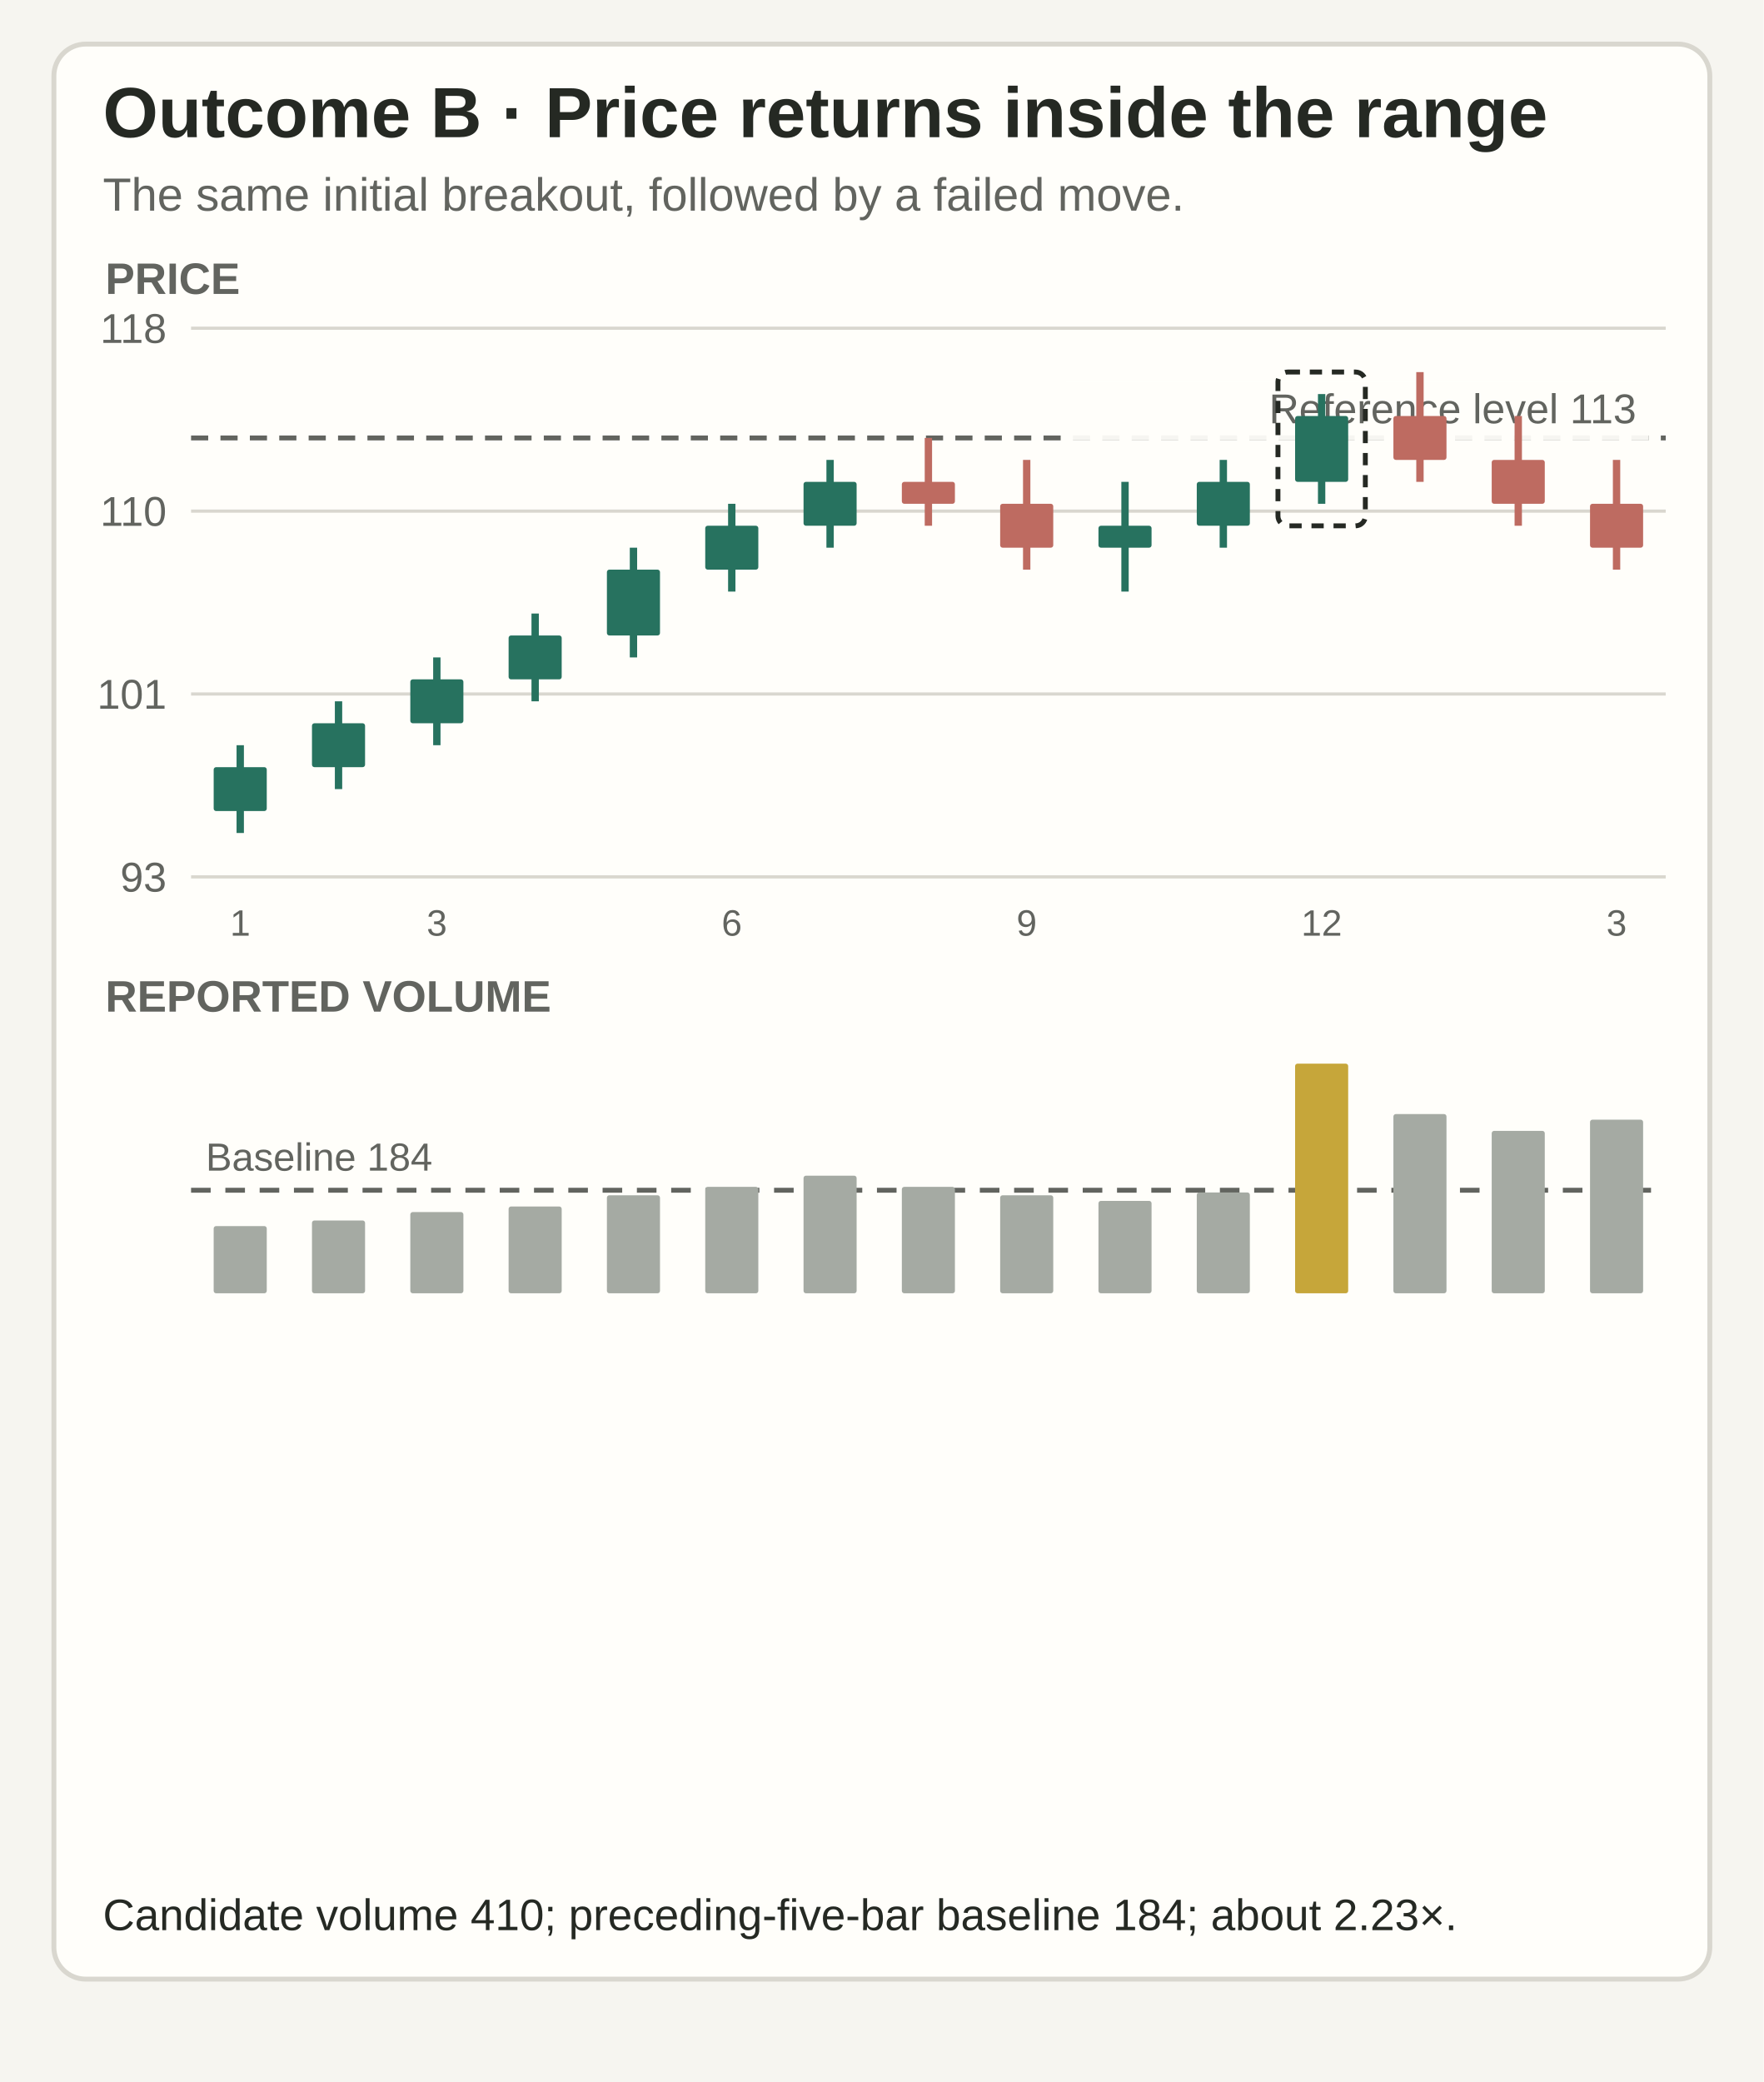
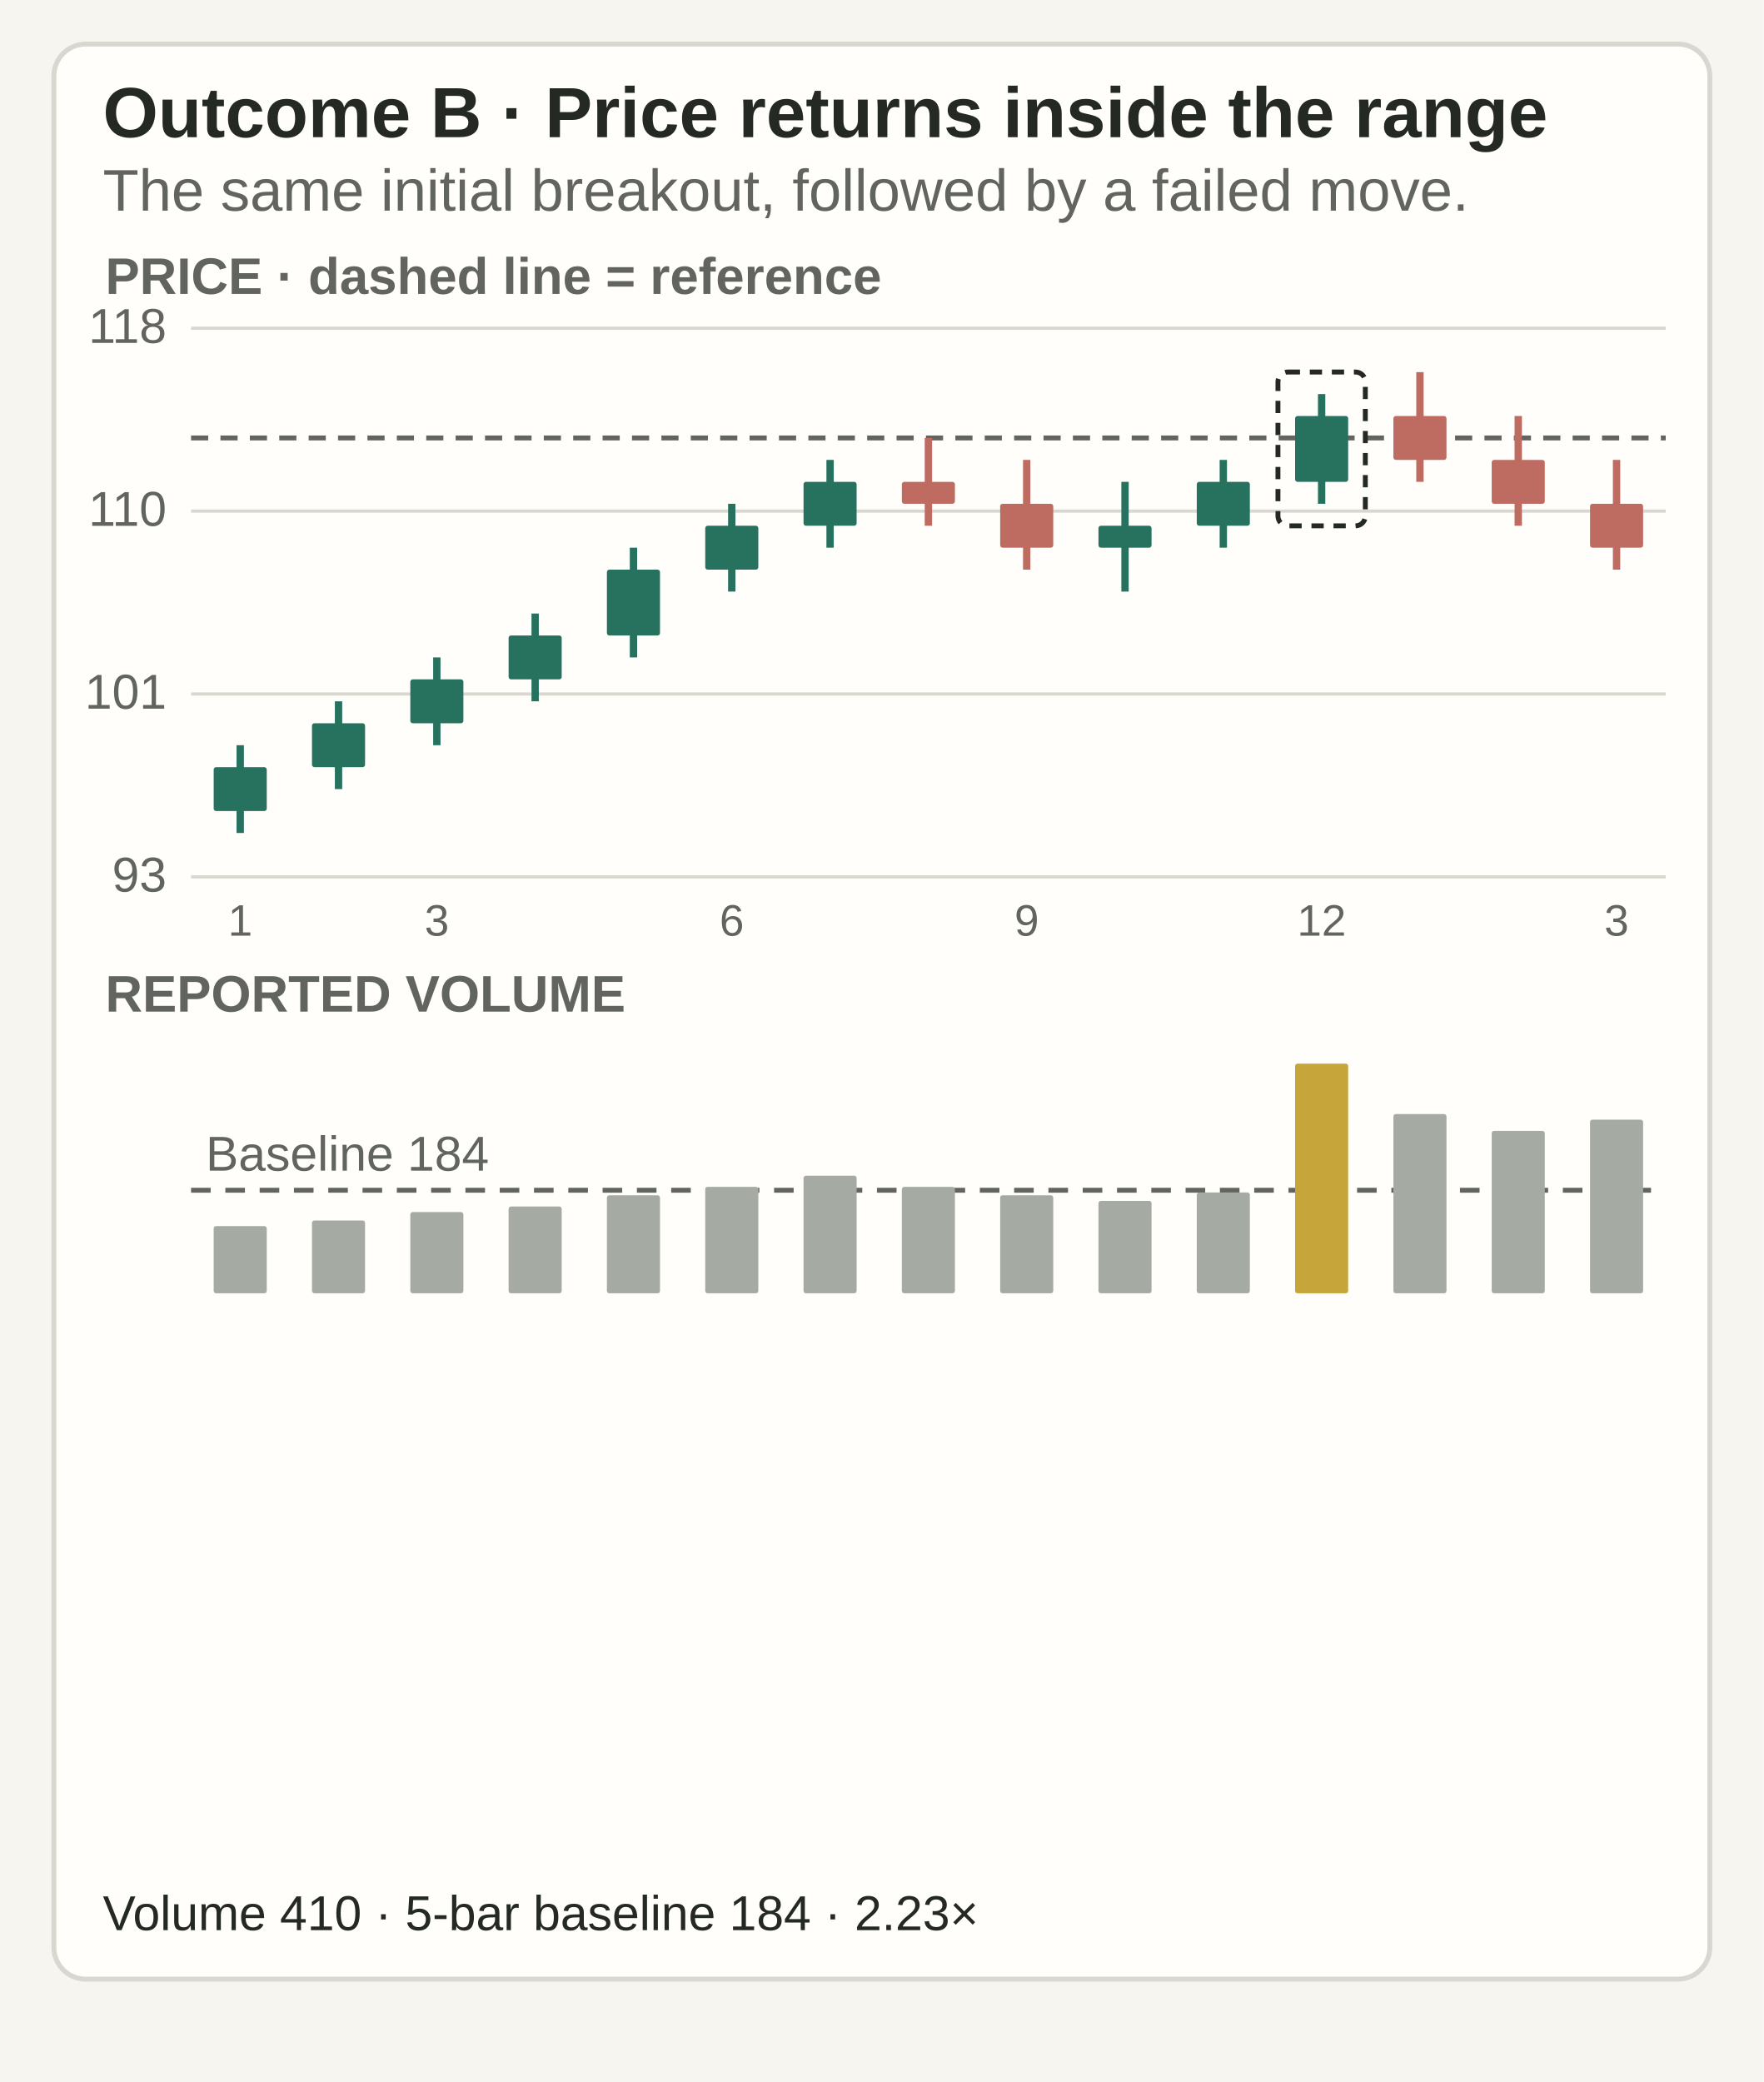
<svg xmlns="http://www.w3.org/2000/svg" width="720" height="850" viewBox="0 0 720 850" role="img" aria-labelledby="title desc">
  <rect width="720" height="850" fill="#f6f5f0" />
  <rect x="22" y="18" width="676" height="790" rx="13" fill="#fffefa" stroke="#d9d7cf" stroke-width="2" />
  <text x="42" y="56" font-family="Arial,Helvetica,sans-serif" font-size="29" font-weight="700" fill="#252923">Outcome B · Price returns inside the range</text>
-   <text x="42" y="86" font-family="Arial,Helvetica,sans-serif" font-size="19" fill="#62645f">The same initial breakout, followed by a failed move.</text>
-   <text x="43" y="120" font-family="Arial,Helvetica,sans-serif" font-size="18" font-weight="700" fill="#62645f">PRICE</text>
+   <text x="42" y="86" font-family="Arial,Helvetica,sans-serif" font-size="24" fill="#62645f">The same initial breakout, followed by a failed move.</text>
+   <text x="43" y="120" font-family="Arial,Helvetica,sans-serif" font-size="21" font-weight="700" fill="#62645f">PRICE · dashed line = reference</text>
  <line x1="78" y1="134" x2="680" y2="134" stroke="#d9d7cf" stroke-width="1.3" />
-   <text x="68" y="140" font-family="Arial,Helvetica,sans-serif" font-size="17" text-anchor="end" fill="#62645f">118</text>
+   <text x="68" y="140" font-family="Arial,Helvetica,sans-serif" font-size="20" text-anchor="end" fill="#62645f">118</text>
  <line x1="78" y1="208.67" x2="680" y2="208.67" stroke="#d9d7cf" stroke-width="1.3" />
-   <text x="68" y="214.67" font-family="Arial,Helvetica,sans-serif" font-size="17" text-anchor="end" fill="#62645f">110</text>
+   <text x="68" y="214.67" font-family="Arial,Helvetica,sans-serif" font-size="20" text-anchor="end" fill="#62645f">110</text>
  <line x1="78" y1="283.33" x2="680" y2="283.33" stroke="#d9d7cf" stroke-width="1.3" />
-   <text x="68" y="289.33" font-family="Arial,Helvetica,sans-serif" font-size="17" text-anchor="end" fill="#62645f">101</text>
+   <text x="68" y="289.33" font-family="Arial,Helvetica,sans-serif" font-size="20" text-anchor="end" fill="#62645f">101</text>
  <line x1="78" y1="358" x2="680" y2="358" stroke="#d9d7cf" stroke-width="1.3" />
-   <text x="68" y="364" font-family="Arial,Helvetica,sans-serif" font-size="17" text-anchor="end" fill="#62645f">93</text>
+   <text x="68" y="364" font-family="Arial,Helvetica,sans-serif" font-size="20" text-anchor="end" fill="#62645f">93</text>
  <line x1="78" y1="178.80" x2="680" y2="178.80" stroke="#62645f" stroke-width="2" stroke-dasharray="7 5" />
-   <rect x="435" y="155.80" width="238" height="24" fill="#fffefa" opacity="0.94" />
-   <text x="668" y="172.80" text-anchor="end" font-family="Arial,Helvetica,sans-serif" font-size="17" fill="#62645f">Reference level 113</text>
  <line x1="98.07" y1="304.24" x2="98.07" y2="340.08" stroke="#27725f" stroke-width="3" />
  <rect x="87.23" y="313.20" width="21.67" height="17.92" rx="1" fill="#27725f" />
-   <text x="98.07" y="382" text-anchor="middle" font-family="Arial,Helvetica,sans-serif" font-size="15" fill="#62645f">1</text>
+   <text x="98.07" y="382" text-anchor="middle" font-family="Arial,Helvetica,sans-serif" font-size="18" fill="#62645f">1</text>
  <line x1="138.20" y1="286.32" x2="138.20" y2="322.16" stroke="#27725f" stroke-width="3" />
  <rect x="127.36" y="295.28" width="21.67" height="17.92" rx="1" fill="#27725f" />
  <line x1="178.33" y1="268.40" x2="178.33" y2="304.24" stroke="#27725f" stroke-width="3" />
  <rect x="167.50" y="277.36" width="21.67" height="17.92" rx="1" fill="#27725f" />
-   <text x="178.33" y="382" text-anchor="middle" font-family="Arial,Helvetica,sans-serif" font-size="15" fill="#62645f">3</text>
+   <text x="178.33" y="382" text-anchor="middle" font-family="Arial,Helvetica,sans-serif" font-size="18" fill="#62645f">3</text>
  <line x1="218.47" y1="250.48" x2="218.47" y2="286.32" stroke="#27725f" stroke-width="3" />
  <rect x="207.63" y="259.44" width="21.67" height="17.92" rx="1" fill="#27725f" />
  <line x1="258.60" y1="223.60" x2="258.60" y2="268.40" stroke="#27725f" stroke-width="3" />
  <rect x="247.76" y="232.56" width="21.67" height="26.88" rx="1" fill="#27725f" />
  <line x1="298.73" y1="205.68" x2="298.73" y2="241.52" stroke="#27725f" stroke-width="3" />
  <rect x="287.90" y="214.64" width="21.67" height="17.92" rx="1" fill="#27725f" />
-   <text x="298.73" y="382" text-anchor="middle" font-family="Arial,Helvetica,sans-serif" font-size="15" fill="#62645f">6</text>
+   <text x="298.73" y="382" text-anchor="middle" font-family="Arial,Helvetica,sans-serif" font-size="18" fill="#62645f">6</text>
  <line x1="338.87" y1="187.76" x2="338.87" y2="223.60" stroke="#27725f" stroke-width="3" />
  <rect x="328.03" y="196.72" width="21.67" height="17.92" rx="1" fill="#27725f" />
  <line x1="379" y1="178.80" x2="379" y2="214.64" stroke="#be6b61" stroke-width="3" />
  <rect x="368.16" y="196.72" width="21.67" height="8.96" rx="1" fill="#be6b61" />
  <line x1="419.13" y1="187.76" x2="419.13" y2="232.56" stroke="#be6b61" stroke-width="3" />
  <rect x="408.30" y="205.68" width="21.67" height="17.92" rx="1" fill="#be6b61" />
-   <text x="419.13" y="382" text-anchor="middle" font-family="Arial,Helvetica,sans-serif" font-size="15" fill="#62645f">9</text>
+   <text x="419.13" y="382" text-anchor="middle" font-family="Arial,Helvetica,sans-serif" font-size="18" fill="#62645f">9</text>
  <line x1="459.27" y1="196.72" x2="459.27" y2="241.52" stroke="#27725f" stroke-width="3" />
  <rect x="448.43" y="214.64" width="21.67" height="8.96" rx="1" fill="#27725f" />
  <line x1="499.40" y1="187.76" x2="499.40" y2="223.60" stroke="#27725f" stroke-width="3" />
  <rect x="488.56" y="196.72" width="21.67" height="17.92" rx="1" fill="#27725f" />
  <line x1="539.53" y1="160.88" x2="539.53" y2="205.68" stroke="#27725f" stroke-width="3" />
  <rect x="528.70" y="169.84" width="21.67" height="26.88" rx="1" fill="#27725f" />
  <rect x="521.70" y="151.88" width="35.67" height="62.80" rx="4" fill="none" stroke="#252923" stroke-width="2" stroke-dasharray="5 4" />
-   <text x="539.53" y="382" text-anchor="middle" font-family="Arial,Helvetica,sans-serif" font-size="15" fill="#62645f">12</text>
+   <text x="539.53" y="382" text-anchor="middle" font-family="Arial,Helvetica,sans-serif" font-size="18" fill="#62645f">12</text>
  <line x1="579.67" y1="151.92" x2="579.67" y2="196.72" stroke="#be6b61" stroke-width="3" />
  <rect x="568.83" y="169.84" width="21.67" height="17.92" rx="1" fill="#be6b61" />
  <line x1="619.80" y1="169.84" x2="619.80" y2="214.64" stroke="#be6b61" stroke-width="3" />
  <rect x="608.96" y="187.76" width="21.67" height="17.92" rx="1" fill="#be6b61" />
  <line x1="659.93" y1="187.76" x2="659.93" y2="232.56" stroke="#be6b61" stroke-width="3" />
  <rect x="649.10" y="205.68" width="21.67" height="17.92" rx="1" fill="#be6b61" />
-   <text x="659.93" y="382" text-anchor="middle" font-family="Arial,Helvetica,sans-serif" font-size="15" fill="#62645f">3</text>
-   <text x="43" y="413" font-family="Arial,Helvetica,sans-serif" font-size="18" font-weight="700" fill="#62645f">REPORTED VOLUME</text>
+   <text x="659.93" y="382" text-anchor="middle" font-family="Arial,Helvetica,sans-serif" font-size="18" fill="#62645f">3</text>
+   <text x="43" y="413" font-family="Arial,Helvetica,sans-serif" font-size="21" font-weight="700" fill="#62645f">REPORTED VOLUME</text>
  <line x1="78" y1="485.93" x2="680" y2="485.93" stroke="#62645f" stroke-width="2" stroke-dasharray="8 6" />
-   <text x="84" y="477.93" font-family="Arial,Helvetica,sans-serif" font-size="16" fill="#62645f">Baseline 184</text>
+   <text x="84" y="477.93" font-family="Arial,Helvetica,sans-serif" font-size="20" fill="#62645f">Baseline 184</text>
  <rect x="87.23" y="500.56" width="21.67" height="27.44" rx="1" fill="#a5aaa3" />
  <rect x="127.36" y="498.27" width="21.67" height="29.73" rx="1" fill="#a5aaa3" />
  <rect x="167.50" y="494.84" width="21.67" height="33.16" rx="1" fill="#a5aaa3" />
  <rect x="207.63" y="492.56" width="21.67" height="35.44" rx="1" fill="#a5aaa3" />
  <rect x="247.76" y="487.98" width="21.67" height="40.02" rx="1" fill="#a5aaa3" />
  <rect x="287.90" y="484.55" width="21.67" height="43.45" rx="1" fill="#a5aaa3" />
  <rect x="328.03" y="479.98" width="21.67" height="48.02" rx="1" fill="#a5aaa3" />
  <rect x="368.16" y="484.55" width="21.67" height="43.45" rx="1" fill="#a5aaa3" />
  <rect x="408.30" y="487.98" width="21.67" height="40.02" rx="1" fill="#a5aaa3" />
  <rect x="448.43" y="490.27" width="21.67" height="37.73" rx="1" fill="#a5aaa3" />
  <rect x="488.56" y="486.84" width="21.67" height="41.16" rx="1" fill="#a5aaa3" />
  <rect x="528.70" y="434.25" width="21.67" height="93.75" rx="1" fill="#c6a63a" />
  <rect x="568.83" y="454.83" width="21.67" height="73.17" rx="1" fill="#a5aaa3" />
  <rect x="608.96" y="461.69" width="21.67" height="66.31" rx="1" fill="#a5aaa3" />
  <rect x="649.10" y="457.12" width="21.67" height="70.88" rx="1" fill="#a5aaa3" />
-   <text x="42" y="788" font-family="Arial,Helvetica,sans-serif" font-size="18" fill="#252923">Candidate volume 410; preceding-five-bar baseline 184; about 2.23×.</text>
+   <text x="42" y="788" font-family="Arial,Helvetica,sans-serif" font-size="20" fill="#252923">Volume 410 · 5-bar baseline 184 · 2.23×</text>
</svg>
